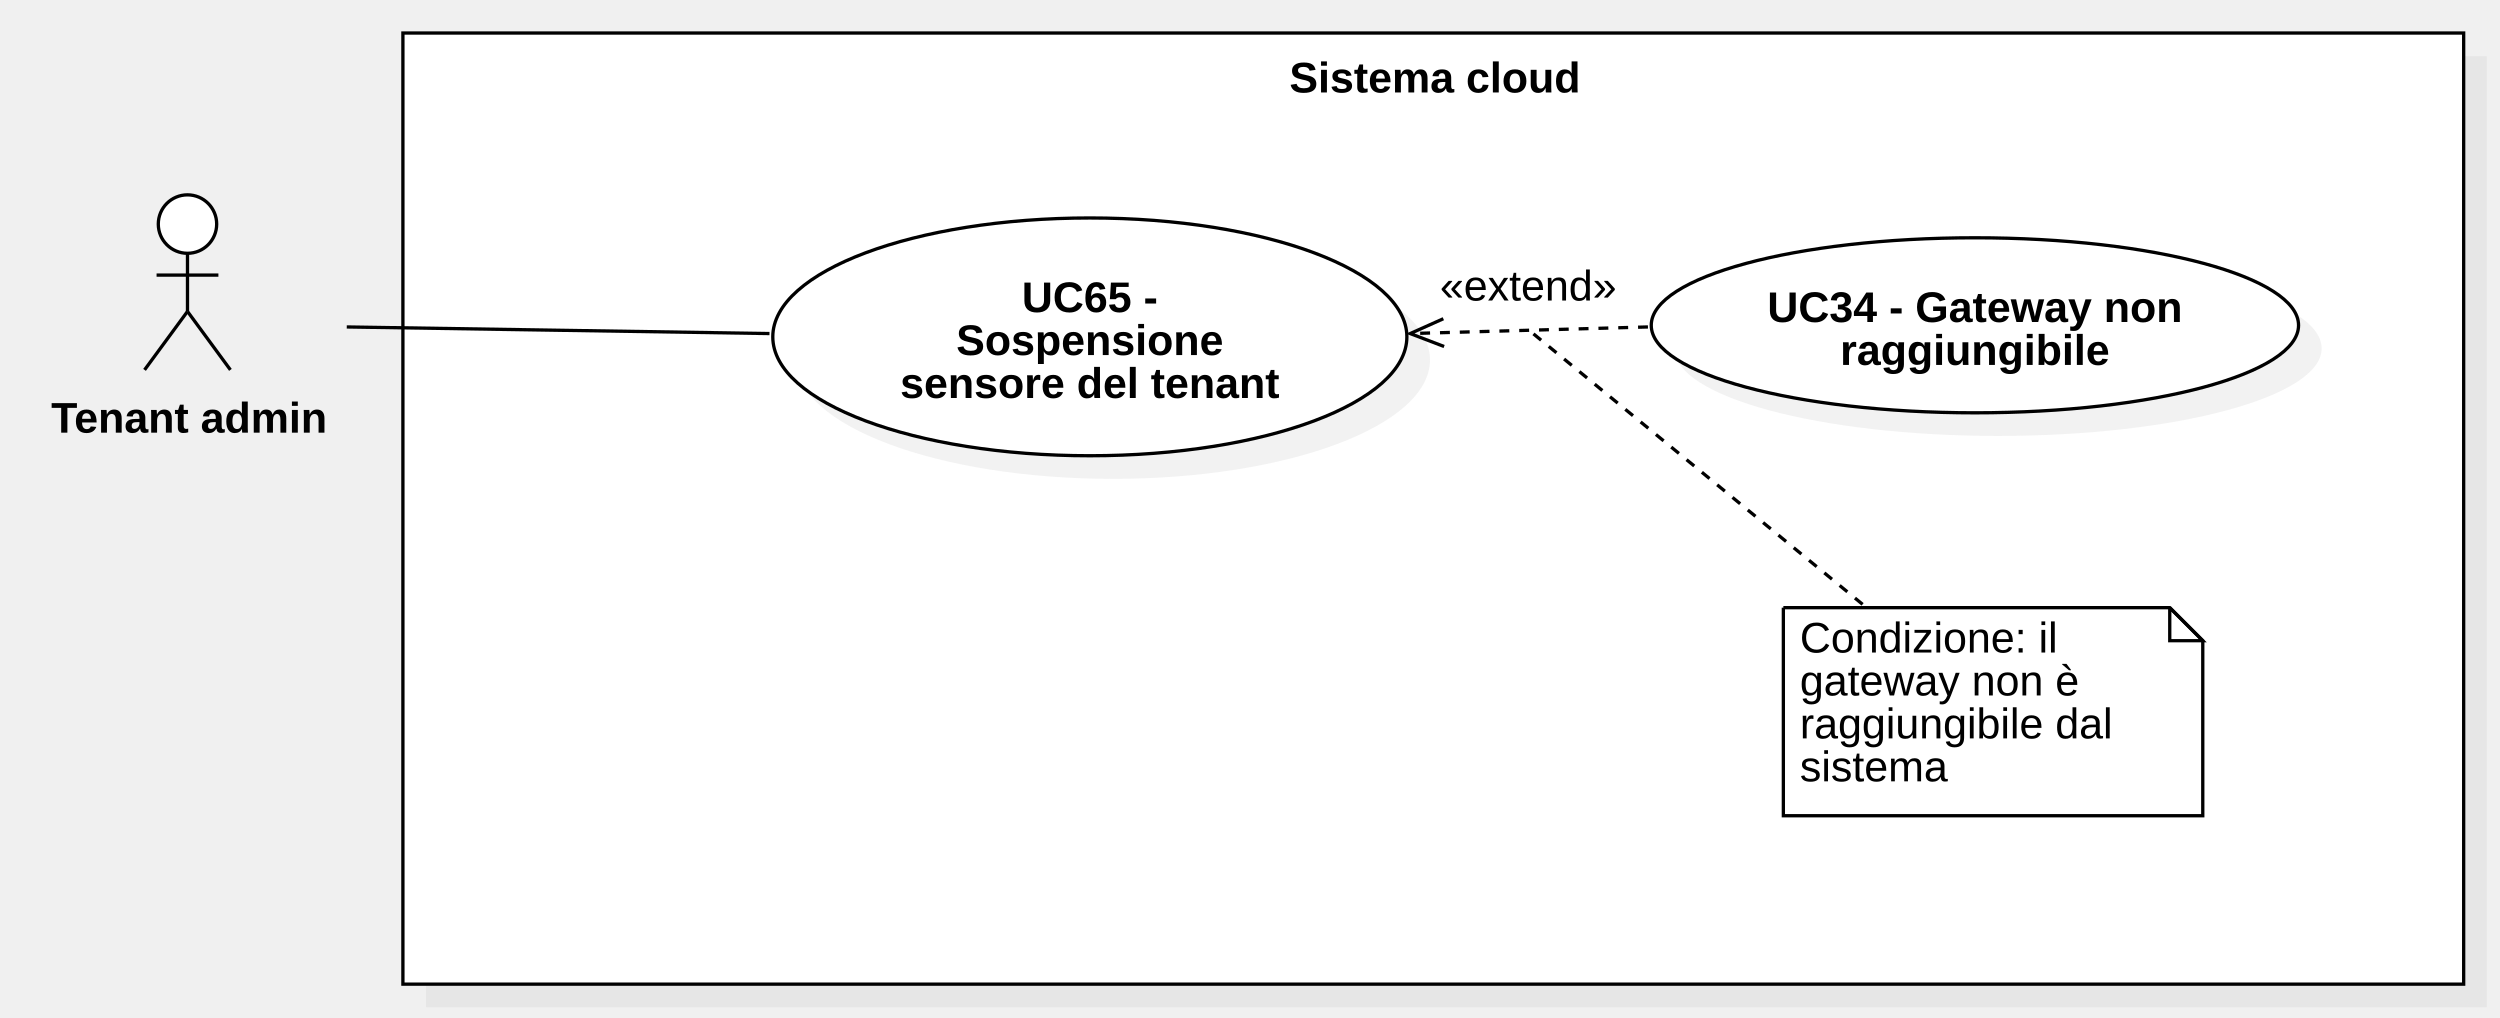
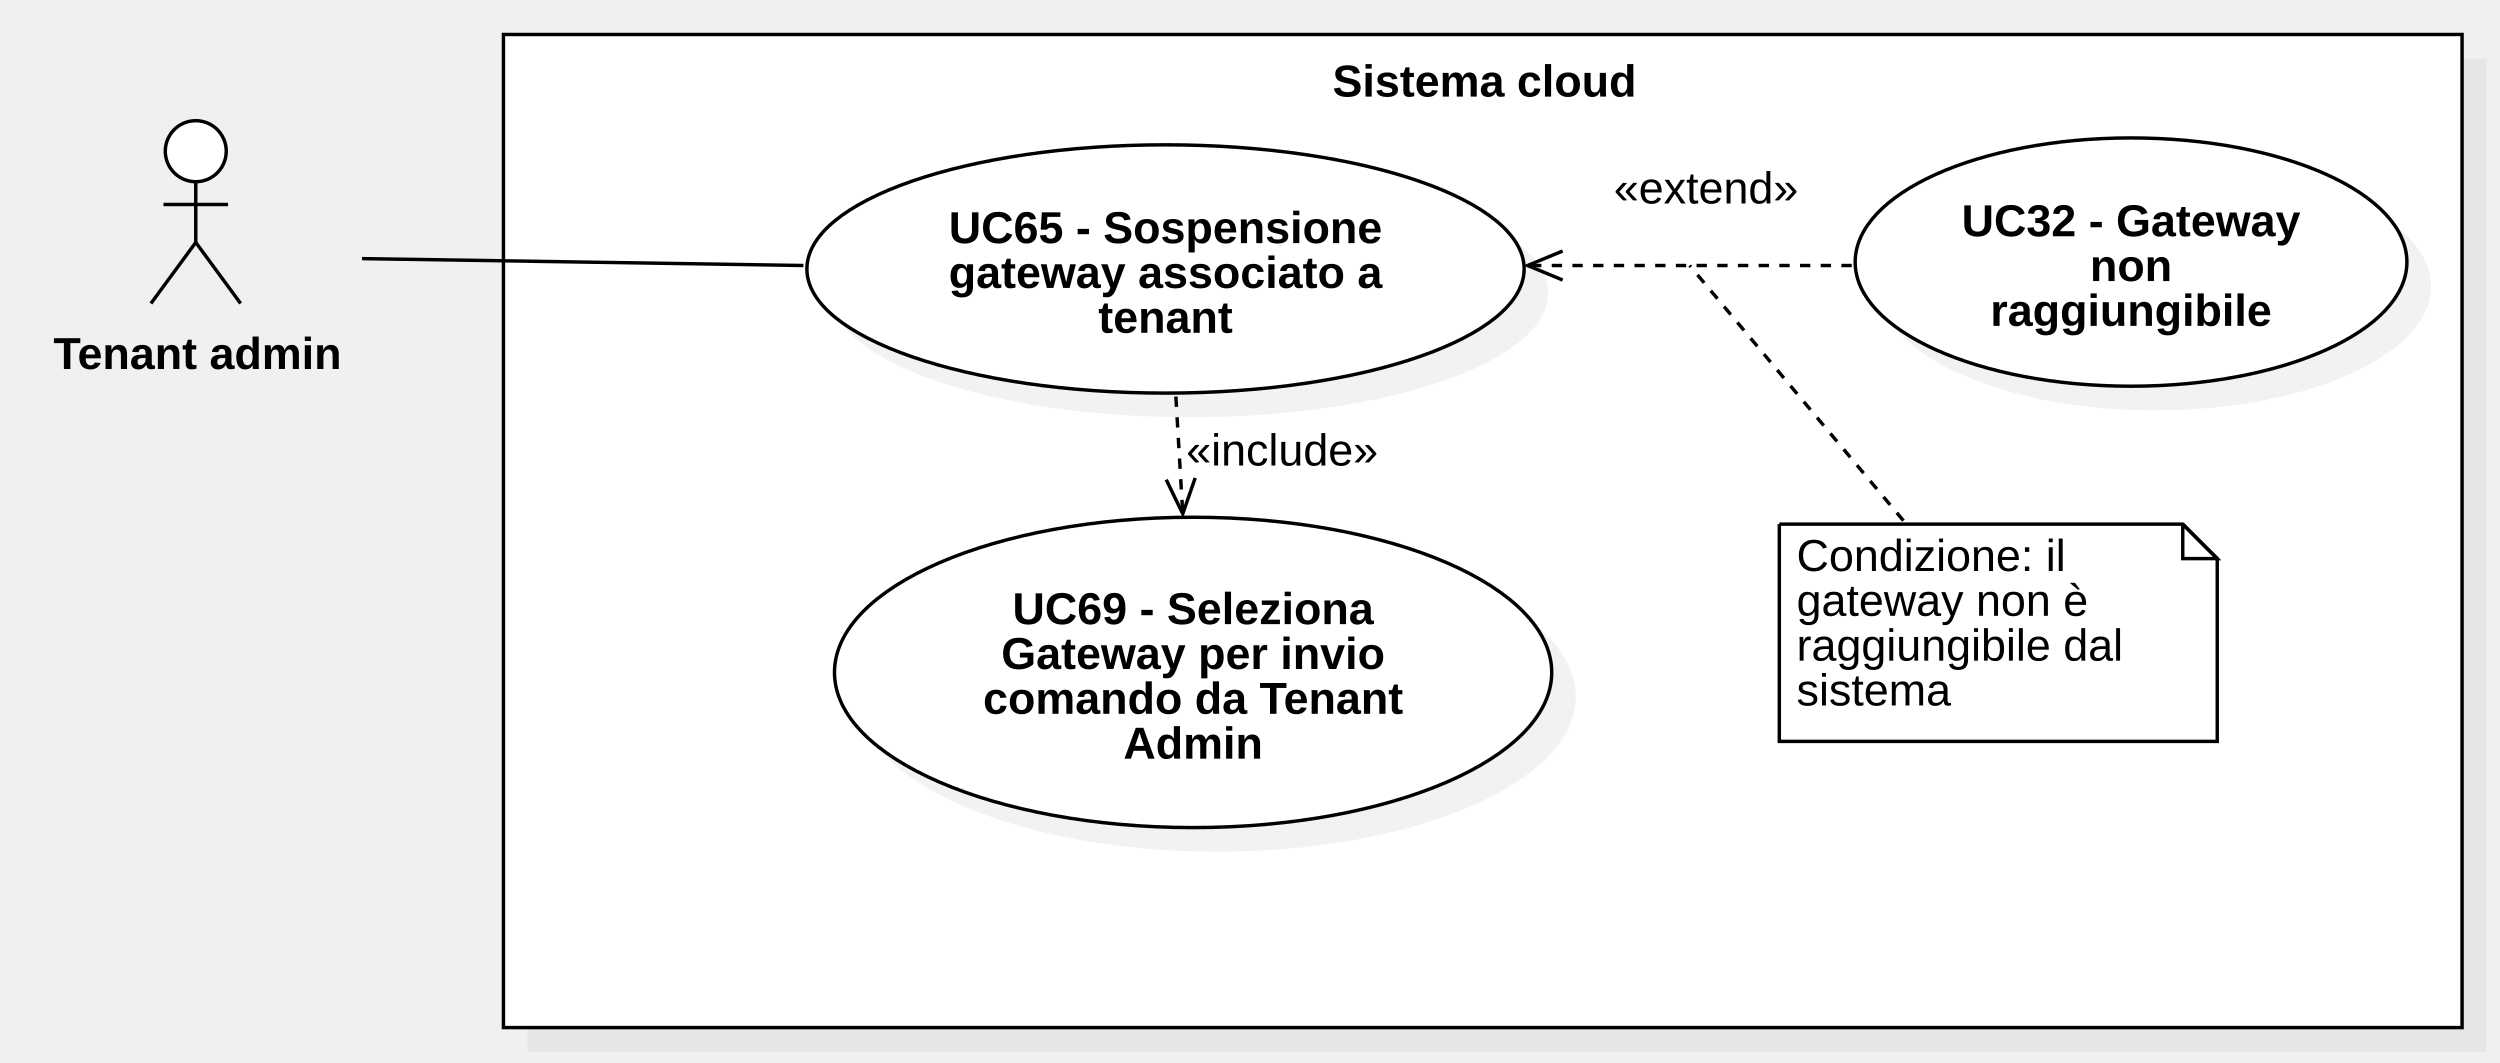
- <svg xmlns="http://www.w3.org/2000/svg" version="1.1" width="757" height="308">
+ <svg xmlns="http://www.w3.org/2000/svg" version="1.1" width="725" height="308">
  <defs />
  <g>
    <g>
-       <rect fill="#C0C0C0" stroke="none" x="157" y="33" width="624" height="288" transform="matrix(1 0 0 1 -28 -16)" fill-opacity="0.2" />
+       <rect fill="#C0C0C0" stroke="none" x="173" y="25" width="568" height="288" transform="matrix(1 0 0 1 -20 -8)" fill-opacity="0.2" />
    </g>
    <g>
-       <rect fill="#ffffff" stroke="none" x="150" y="26" width="624" height="288" transform="matrix(1 0 0 1 -28 -16)" />
+       <rect fill="#ffffff" stroke="none" x="166" y="18" width="568" height="288" transform="matrix(1 0 0 1 -20 -8)" />
    </g>
    <g>
-       <path fill="none" stroke="#000000" paint-order="fill stroke markers" d=" M 122 10 L 746 10 L 746 298 L 122 298 L 122 10 Z Z" stroke-miterlimit="10" stroke-dasharray="" />
+       <path fill="none" stroke="#000000" paint-order="fill stroke markers" d=" M 146 10 L 714 10 L 714 298 L 146 298 L 146 10 Z Z" stroke-miterlimit="10" stroke-dasharray="" />
    </g>
    <g>
      <g>
        <path fill="none" stroke="none" />
-         <text fill="#000000" stroke="none" font-family="Arial" font-size="13px" font-style="normal" font-weight="bold" text-decoration="undefined" x="462.5" y="39.5" text-anchor="middle" dominant-baseline="central" transform="matrix(1 0 0 1 -28 -16)">Sistema cloud</text>
+         <text fill="#000000" stroke="none" font-family="Arial" font-size="13px" font-style="normal" font-weight="bold" text-decoration="undefined" x="450.5" y="31.5" text-anchor="middle" dominant-baseline="central" transform="matrix(1 0 0 1 -20 -8)">Sistema cloud</text>
      </g>
    </g>
    <g>
-       <path fill="#ffffff" stroke="none" paint-order="stroke fill markers" d=" M 47.931 67.85 C 47.931 62.962 51.889 59 56.771 59 C 61.653 59 65.611 62.962 65.611 67.85 C 65.611 72.738 61.653 76.7 56.771 76.7 C 51.889 76.7 47.931 72.738 47.931 67.85 Z" />
+       <path fill="#ffffff" stroke="none" paint-order="stroke fill markers" d=" M 47.931 43.85 C 47.931 38.962 51.889 35 56.771 35 C 61.653 35 65.611 38.962 65.611 43.85 C 65.611 48.738 61.653 52.7 56.771 52.7 C 51.889 52.7 47.931 48.738 47.931 43.85 Z" />
    </g>
    <g>
-       <path fill="none" stroke="#000000" paint-order="fill stroke markers" d=" M 47.931 67.85 C 47.931 62.962 51.889 59 56.771 59 C 61.653 59 65.611 62.962 65.611 67.85 C 65.611 72.738 61.653 76.7 56.771 76.7 C 51.889 76.7 47.931 72.738 47.931 67.85 Z" stroke-miterlimit="10" stroke-dasharray="" />
+       <path fill="none" stroke="#000000" paint-order="fill stroke markers" d=" M 47.931 43.85 C 47.931 38.962 51.889 35 56.771 35 C 61.653 35 65.611 38.962 65.611 43.85 C 65.611 48.738 61.653 52.7 56.771 52.7 C 51.889 52.7 47.931 48.738 47.931 43.85 Z" stroke-miterlimit="10" stroke-dasharray="" />
    </g>
    <g>
-       <path fill="none" stroke="#000000" paint-order="fill stroke markers" d=" M 56.771 76.7 L 56.771 94.3" stroke-miterlimit="10" stroke-dasharray="" />
+       <path fill="none" stroke="#000000" paint-order="fill stroke markers" d=" M 56.771 52.7 L 56.771 70.3" stroke-miterlimit="10" stroke-dasharray="" />
    </g>
    <g>
-       <path fill="none" stroke="#000000" paint-order="fill stroke markers" d=" M 47.411 83.3 L 66.131 83.3" stroke-miterlimit="10" stroke-dasharray="" />
+       <path fill="none" stroke="#000000" paint-order="fill stroke markers" d=" M 47.411 59.3 L 66.131 59.3" stroke-miterlimit="10" stroke-dasharray="" />
    </g>
    <g>
-       <path fill="none" stroke="#000000" paint-order="fill stroke markers" d=" M 56.771 94.3 L 43.771 112" stroke-miterlimit="10" stroke-dasharray="" />
+       <path fill="none" stroke="#000000" paint-order="fill stroke markers" d=" M 56.771 70.3 L 43.771 88" stroke-miterlimit="10" stroke-dasharray="" />
    </g>
    <g>
-       <path fill="none" stroke="#000000" paint-order="fill stroke markers" d=" M 56.771 94.3 L 69.771 112" stroke-miterlimit="10" stroke-dasharray="" />
+       <path fill="none" stroke="#000000" paint-order="fill stroke markers" d=" M 56.771 70.3 L 69.771 88" stroke-miterlimit="10" stroke-dasharray="" />
    </g>
    <g>
      <g>
        <path fill="none" stroke="none" />
-         <text fill="#000000" stroke="none" font-family="Arial" font-size="13px" font-style="normal" font-weight="bold" text-decoration="undefined" x="85.271" y="142.5" text-anchor="middle" dominant-baseline="central" transform="matrix(1 0 0 1 -28 -16)">Tenant admin</text>
+         <text fill="#000000" stroke="none" font-family="Arial" font-size="13px" font-style="normal" font-weight="bold" text-decoration="undefined" x="77.271" y="110.5" text-anchor="middle" dominant-baseline="central" transform="matrix(1 0 0 1 -20 -8)">Tenant admin</text>
      </g>
    </g>
    <g>
-       <path fill="#C0C0C0" stroke="none" paint-order="stroke fill markers" d=" M 241 109 C 241 89.118 283.981 73 337 73 C 390.019 73 433 89.118 433 109 C 433 128.882 390.019 145 337 145 C 283.981 145 241 128.882 241 109 Z" fill-opacity="0.2" />
+       <path fill="#C0C0C0" stroke="none" paint-order="stroke fill markers" d=" M 241 85 C 241 65.118 287.562 49 345 49 C 402.438 49 449 65.118 449 85 C 449 104.882 402.438 121 345 121 C 287.562 121 241 104.882 241 85 Z" fill-opacity="0.2" />
    </g>
    <g>
-       <path fill="#ffffff" stroke="none" paint-order="stroke fill markers" d=" M 234 102 C 234 82.118 276.981 66 330 66 C 383.019 66 426 82.118 426 102 C 426 121.882 383.019 138 330 138 C 276.981 138 234 121.882 234 102 Z" />
+       <path fill="#ffffff" stroke="none" paint-order="stroke fill markers" d=" M 234 78 C 234 58.118 280.562 42 338 42 C 395.438 42 442 58.118 442 78 C 442 97.882 395.438 114 338 114 C 280.562 114 234 97.882 234 78 Z" />
    </g>
    <g>
-       <path fill="none" stroke="#000000" paint-order="fill stroke markers" d=" M 234 102 C 234 82.118 276.981 66 330 66 C 383.019 66 426 82.118 426 102 C 426 121.882 383.019 138 330 138 C 276.981 138 234 121.882 234 102 Z" stroke-miterlimit="10" stroke-dasharray="" />
+       <path fill="none" stroke="#000000" paint-order="fill stroke markers" d=" M 234 78 C 234 58.118 280.562 42 338 42 C 395.438 42 442 58.118 442 78 C 442 97.882 395.438 114 338 114 C 280.562 114 234 97.882 234 78 Z" stroke-miterlimit="10" stroke-dasharray="" />
    </g>
    <g>
      <g>
        <path fill="none" stroke="none" />
-         <text fill="#000000" stroke="none" font-family="Arial" font-size="13px" font-style="normal" font-weight="bold" text-decoration="undefined" x="358" y="106" text-anchor="middle" dominant-baseline="central" transform="matrix(1 0 0 1 -28 -16)">UC65 -</text>
-         <text fill="#000000" stroke="none" font-family="Arial" font-size="13px" font-style="normal" font-weight="bold" text-decoration="undefined" x="358" y="119" text-anchor="middle" dominant-baseline="central" transform="matrix(1 0 0 1 -28 -16)">Sospensione</text>
-         <text fill="#000000" stroke="none" font-family="Arial" font-size="13px" font-style="normal" font-weight="bold" text-decoration="undefined" x="358" y="132" text-anchor="middle" dominant-baseline="central" transform="matrix(1 0 0 1 -28 -16)">sensore del tenant</text>
+         <text fill="#000000" stroke="none" font-family="Arial" font-size="13px" font-style="normal" font-weight="bold" text-decoration="undefined" x="358" y="74" text-anchor="middle" dominant-baseline="central" transform="matrix(1 0 0 1 -20 -8)">UC65 - Sospensione</text>
+         <text fill="#000000" stroke="none" font-family="Arial" font-size="13px" font-style="normal" font-weight="bold" text-decoration="undefined" x="358" y="87" text-anchor="middle" dominant-baseline="central" transform="matrix(1 0 0 1 -20 -8)">gateway associato a</text>
+         <text fill="#000000" stroke="none" font-family="Arial" font-size="13px" font-style="normal" font-weight="bold" text-decoration="undefined" x="358" y="100" text-anchor="middle" dominant-baseline="central" transform="matrix(1 0 0 1 -20 -8)">tenant</text>
      </g>
    </g>
    <g>
-       <path fill="#C0C0C0" stroke="none" paint-order="stroke fill markers" d=" M 507 105.5 C 507 90.864 550.876 79 605 79 C 659.124 79 703 90.864 703 105.5 C 703 120.136 659.124 132 605 132 C 550.876 132 507 120.136 507 105.5 Z" fill-opacity="0.2" />
+       <path fill="none" stroke="#000000" paint-order="fill stroke markers" d=" M 105 75 L 233 77" stroke-miterlimit="10" stroke-dasharray="" />
    </g>
    <g>
-       <path fill="#ffffff" stroke="none" paint-order="stroke fill markers" d=" M 500 98.5 C 500 83.864 543.876 72 598 72 C 652.124 72 696 83.864 696 98.5 C 696 113.136 652.124 125 598 125 C 543.876 125 500 113.136 500 98.5 Z" />
+       <path fill="#C0C0C0" stroke="none" paint-order="stroke fill markers" d=" M 545 83 C 545 63.118 580.817 47 625 47 C 669.183 47 705 63.118 705 83 C 705 102.882 669.183 119 625 119 C 580.817 119 545 102.882 545 83 Z" fill-opacity="0.2" />
    </g>
    <g>
-       <path fill="none" stroke="#000000" paint-order="fill stroke markers" d=" M 500 98.5 C 500 83.864 543.876 72 598 72 C 652.124 72 696 83.864 696 98.5 C 696 113.136 652.124 125 598 125 C 543.876 125 500 113.136 500 98.5 Z" stroke-miterlimit="10" stroke-dasharray="" />
+       <path fill="#ffffff" stroke="none" paint-order="stroke fill markers" d=" M 538 76 C 538 56.118 573.817 40 618 40 C 662.183 40 698 56.118 698 76 C 698 95.882 662.183 112 618 112 C 573.817 112 538 95.882 538 76 Z" />
+     </g>
+     <g>
+       <path fill="none" stroke="#000000" paint-order="fill stroke markers" d=" M 538 76 C 538 56.118 573.817 40 618 40 C 662.183 40 698 56.118 698 76 C 698 95.882 662.183 112 618 112 C 573.817 112 538 95.882 538 76 Z" stroke-miterlimit="10" stroke-dasharray="" />
    </g>
    <g>
      <g>
        <path fill="none" stroke="none" />
-         <text fill="#000000" stroke="none" font-family="Arial" font-size="13px" font-style="normal" font-weight="bold" text-decoration="undefined" x="626" y="109" text-anchor="middle" dominant-baseline="central" transform="matrix(1 0 0 1 -28 -16)">UC34 - Gateway non</text>
-         <text fill="#000000" stroke="none" font-family="Arial" font-size="13px" font-style="normal" font-weight="bold" text-decoration="undefined" x="626" y="122" text-anchor="middle" dominant-baseline="central" transform="matrix(1 0 0 1 -28 -16)">raggiungibile</text>
+         <text fill="#000000" stroke="none" font-family="Arial" font-size="13px" font-style="normal" font-weight="bold" text-decoration="undefined" x="638" y="72" text-anchor="middle" dominant-baseline="central" transform="matrix(1 0 0 1 -20 -8)">UC32 - Gateway</text>
+         <text fill="#000000" stroke="none" font-family="Arial" font-size="13px" font-style="normal" font-weight="bold" text-decoration="undefined" x="638" y="85" text-anchor="middle" dominant-baseline="central" transform="matrix(1 0 0 1 -20 -8)">non</text>
+         <text fill="#000000" stroke="none" font-family="Arial" font-size="13px" font-style="normal" font-weight="bold" text-decoration="undefined" x="638" y="98" text-anchor="middle" dominant-baseline="central" transform="matrix(1 0 0 1 -20 -8)">raggiungibile</text>
      </g>
    </g>
    <g>
-       <path fill="none" stroke="#000000" paint-order="fill stroke markers" d=" M 105 99 L 233 101" stroke-miterlimit="10" stroke-dasharray="" />
+       <path fill="#C0C0C0" stroke="none" paint-order="stroke fill markers" d=" M 249 202 C 249 177.147 295.562 157 353 157 C 410.438 157 457 177.147 457 202 C 457 226.853 410.438 247 353 247 C 295.562 247 249 226.853 249 202 Z" fill-opacity="0.2" />
    </g>
    <g>
-       <path fill="none" stroke="#000000" paint-order="fill stroke markers" d=" M 499 99 L 427 101" stroke-miterlimit="10" stroke-dasharray="3" />
+       <path fill="#ffffff" stroke="none" paint-order="stroke fill markers" d=" M 242 195 C 242 170.147 288.562 150 346 150 C 403.438 150 450 170.147 450 195 C 450 219.853 403.438 240 346 240 C 288.562 240 242 219.853 242 195 Z" />
    </g>
    <g>
-       <path fill="none" stroke="#000000" paint-order="fill stroke markers" d=" M 437.042 96.51 L 427 101 L 437.276 104.926" stroke-miterlimit="10" stroke-dasharray="" />
-     </g>
-     <g>
-       <rect fill="#ffffff" stroke="none" x="464" y="96" width="53.492" height="13" transform="matrix(1 0 0 1 -28 -16)" />
+       <path fill="none" stroke="#000000" paint-order="fill stroke markers" d=" M 242 195 C 242 170.147 288.562 150 346 150 C 403.438 150 450 170.147 450 195 C 450 219.853 403.438 240 346 240 C 288.562 240 242 219.853 242 195 Z" stroke-miterlimit="10" stroke-dasharray="" />
    </g>
    <g>
      <g>
        <path fill="none" stroke="none" />
-         <text fill="#000000" stroke="none" font-family="Arial" font-size="13px" font-style="normal" font-weight="normal" text-decoration="undefined" x="490.746" y="102.5" text-anchor="middle" dominant-baseline="central" transform="matrix(1 0 0 1 -28 -16)">«extend»</text>
+         <text fill="#000000" stroke="none" font-family="Arial" font-size="13px" font-style="normal" font-weight="bold" text-decoration="undefined" x="366" y="184.5" text-anchor="middle" dominant-baseline="central" transform="matrix(1 0 0 1 -20 -8)">UC69 - Seleziona</text>
+         <text fill="#000000" stroke="none" font-family="Arial" font-size="13px" font-style="normal" font-weight="bold" text-decoration="undefined" x="366" y="197.5" text-anchor="middle" dominant-baseline="central" transform="matrix(1 0 0 1 -20 -8)">Gateway per invio</text>
+         <text fill="#000000" stroke="none" font-family="Arial" font-size="13px" font-style="normal" font-weight="bold" text-decoration="undefined" x="366" y="210.5" text-anchor="middle" dominant-baseline="central" transform="matrix(1 0 0 1 -20 -8)">comando da Tenant</text>
+         <text fill="#000000" stroke="none" font-family="Arial" font-size="13px" font-style="normal" font-weight="bold" text-decoration="undefined" x="366" y="223.5" text-anchor="middle" dominant-baseline="central" transform="matrix(1 0 0 1 -20 -8)">Admin</text>
      </g>
    </g>
    <g>
-       <path fill="#ffffff" stroke="none" paint-order="stroke fill markers" d=" M 540 184 L 657 184 L 667 194 L 667 247 L 540 247 L 540 184" />
+       <path fill="none" stroke="#000000" paint-order="fill stroke markers" d=" M 341 115 L 343 149" stroke-miterlimit="10" stroke-dasharray="3" />
    </g>
    <g>
-       <path fill="none" stroke="#000000" paint-order="fill stroke markers" d=" M 540 184 L 657 184 L 667 194 L 667 247 L 540 247 L 540 184 L 540 184" stroke-miterlimit="10" stroke-dasharray="" />
+       <path fill="none" stroke="#000000" paint-order="fill stroke markers" d=" M 338.201 139.102 L 343 149 L 346.605 138.608" stroke-miterlimit="10" stroke-dasharray="" />
    </g>
    <g>
-       <path fill="none" stroke="#000000" paint-order="fill stroke markers" d=" M 657 184 L 657 194 L 667 194 L 657 184" stroke-miterlimit="10" stroke-dasharray="" />
+       <rect fill="#ffffff" stroke="none" x="364" y="132" width="55.656" height="13" transform="matrix(1 0 0 1 -20 -8)" />
    </g>
    <g>
      <g>
        <path fill="none" stroke="none" />
-         <text fill="#000000" stroke="none" font-family="Arial" font-size="13px" font-style="normal" font-weight="normal" text-decoration="undefined" x="573" y="205" text-anchor="start" dominant-baseline="text-before-edge" transform="matrix(1 0 0 1 -28 -16)">Condizione: il</text>
-         <text fill="#000000" stroke="none" font-family="Arial" font-size="13px" font-style="normal" font-weight="normal" text-decoration="undefined" x="573" y="218" text-anchor="start" dominant-baseline="text-before-edge" transform="matrix(1 0 0 1 -28 -16)">gateway non è</text>
-         <text fill="#000000" stroke="none" font-family="Arial" font-size="13px" font-style="normal" font-weight="normal" text-decoration="undefined" x="573" y="231" text-anchor="start" dominant-baseline="text-before-edge" transform="matrix(1 0 0 1 -28 -16)">raggiungibile dal</text>
-         <text fill="#000000" stroke="none" font-family="Arial" font-size="13px" font-style="normal" font-weight="normal" text-decoration="undefined" x="573" y="244" text-anchor="start" dominant-baseline="text-before-edge" transform="matrix(1 0 0 1 -28 -16)">sistema</text>
+         <text fill="#000000" stroke="none" font-family="Arial" font-size="13px" font-style="normal" font-weight="normal" text-decoration="undefined" x="391.828" y="138.5" text-anchor="middle" dominant-baseline="central" transform="matrix(1 0 0 1 -20 -8)">«include»</text>
      </g>
    </g>
    <g>
-       <path fill="none" stroke="#000000" paint-order="fill stroke markers" d=" M 564 183 L 463 100" stroke-miterlimit="10" stroke-dasharray="3" />
+       <path fill="none" stroke="#000000" paint-order="fill stroke markers" d=" M 537 77 L 443 77" stroke-miterlimit="10" stroke-dasharray="3" />
+     </g>
+     <g>
+       <path fill="none" stroke="#000000" paint-order="fill stroke markers" d=" M 453.163 72.79 L 443 77 L 453.163 81.21" stroke-miterlimit="10" stroke-dasharray="" />
+     </g>
+     <g>
+       <rect fill="#ffffff" stroke="none" x="488" y="56" width="53.492" height="13" transform="matrix(1 0 0 1 -20 -8)" />
+     </g>
+     <g>
+       <g>
+         <path fill="none" stroke="none" />
+         <text fill="#000000" stroke="none" font-family="Arial" font-size="13px" font-style="normal" font-weight="normal" text-decoration="undefined" x="514.746" y="62.5" text-anchor="middle" dominant-baseline="central" transform="matrix(1 0 0 1 -20 -8)">«extend»</text>
+       </g>
+     </g>
+     <g>
+       <path fill="#ffffff" stroke="none" paint-order="stroke fill markers" d=" M 516 152 L 633 152 L 643 162 L 643 215 L 516 215 L 516 152" />
+     </g>
+     <g>
+       <path fill="none" stroke="#000000" paint-order="fill stroke markers" d=" M 516 152 L 633 152 L 643 162 L 643 215 L 516 215 L 516 152 L 516 152" stroke-miterlimit="10" stroke-dasharray="" />
+     </g>
+     <g>
+       <path fill="none" stroke="#000000" paint-order="fill stroke markers" d=" M 633 152 L 633 162 L 643 162 L 633 152" stroke-miterlimit="10" stroke-dasharray="" />
+     </g>
+     <g>
+       <g>
+         <path fill="none" stroke="none" />
+         <text fill="#000000" stroke="none" font-family="Arial" font-size="13px" font-style="normal" font-weight="normal" text-decoration="undefined" x="541" y="165" text-anchor="start" dominant-baseline="text-before-edge" transform="matrix(1 0 0 1 -20 -8)">Condizione: il</text>
+         <text fill="#000000" stroke="none" font-family="Arial" font-size="13px" font-style="normal" font-weight="normal" text-decoration="undefined" x="541" y="178" text-anchor="start" dominant-baseline="text-before-edge" transform="matrix(1 0 0 1 -20 -8)">gateway non è</text>
+         <text fill="#000000" stroke="none" font-family="Arial" font-size="13px" font-style="normal" font-weight="normal" text-decoration="undefined" x="541" y="191" text-anchor="start" dominant-baseline="text-before-edge" transform="matrix(1 0 0 1 -20 -8)">raggiungibile dal</text>
+         <text fill="#000000" stroke="none" font-family="Arial" font-size="13px" font-style="normal" font-weight="normal" text-decoration="undefined" x="541" y="204" text-anchor="start" dominant-baseline="text-before-edge" transform="matrix(1 0 0 1 -20 -8)">sistema</text>
+       </g>
+     </g>
+     <g>
+       <path fill="none" stroke="#000000" paint-order="fill stroke markers" d=" M 552 151 L 490 77" stroke-miterlimit="10" stroke-dasharray="3" />
    </g>
  </g>
</svg>
